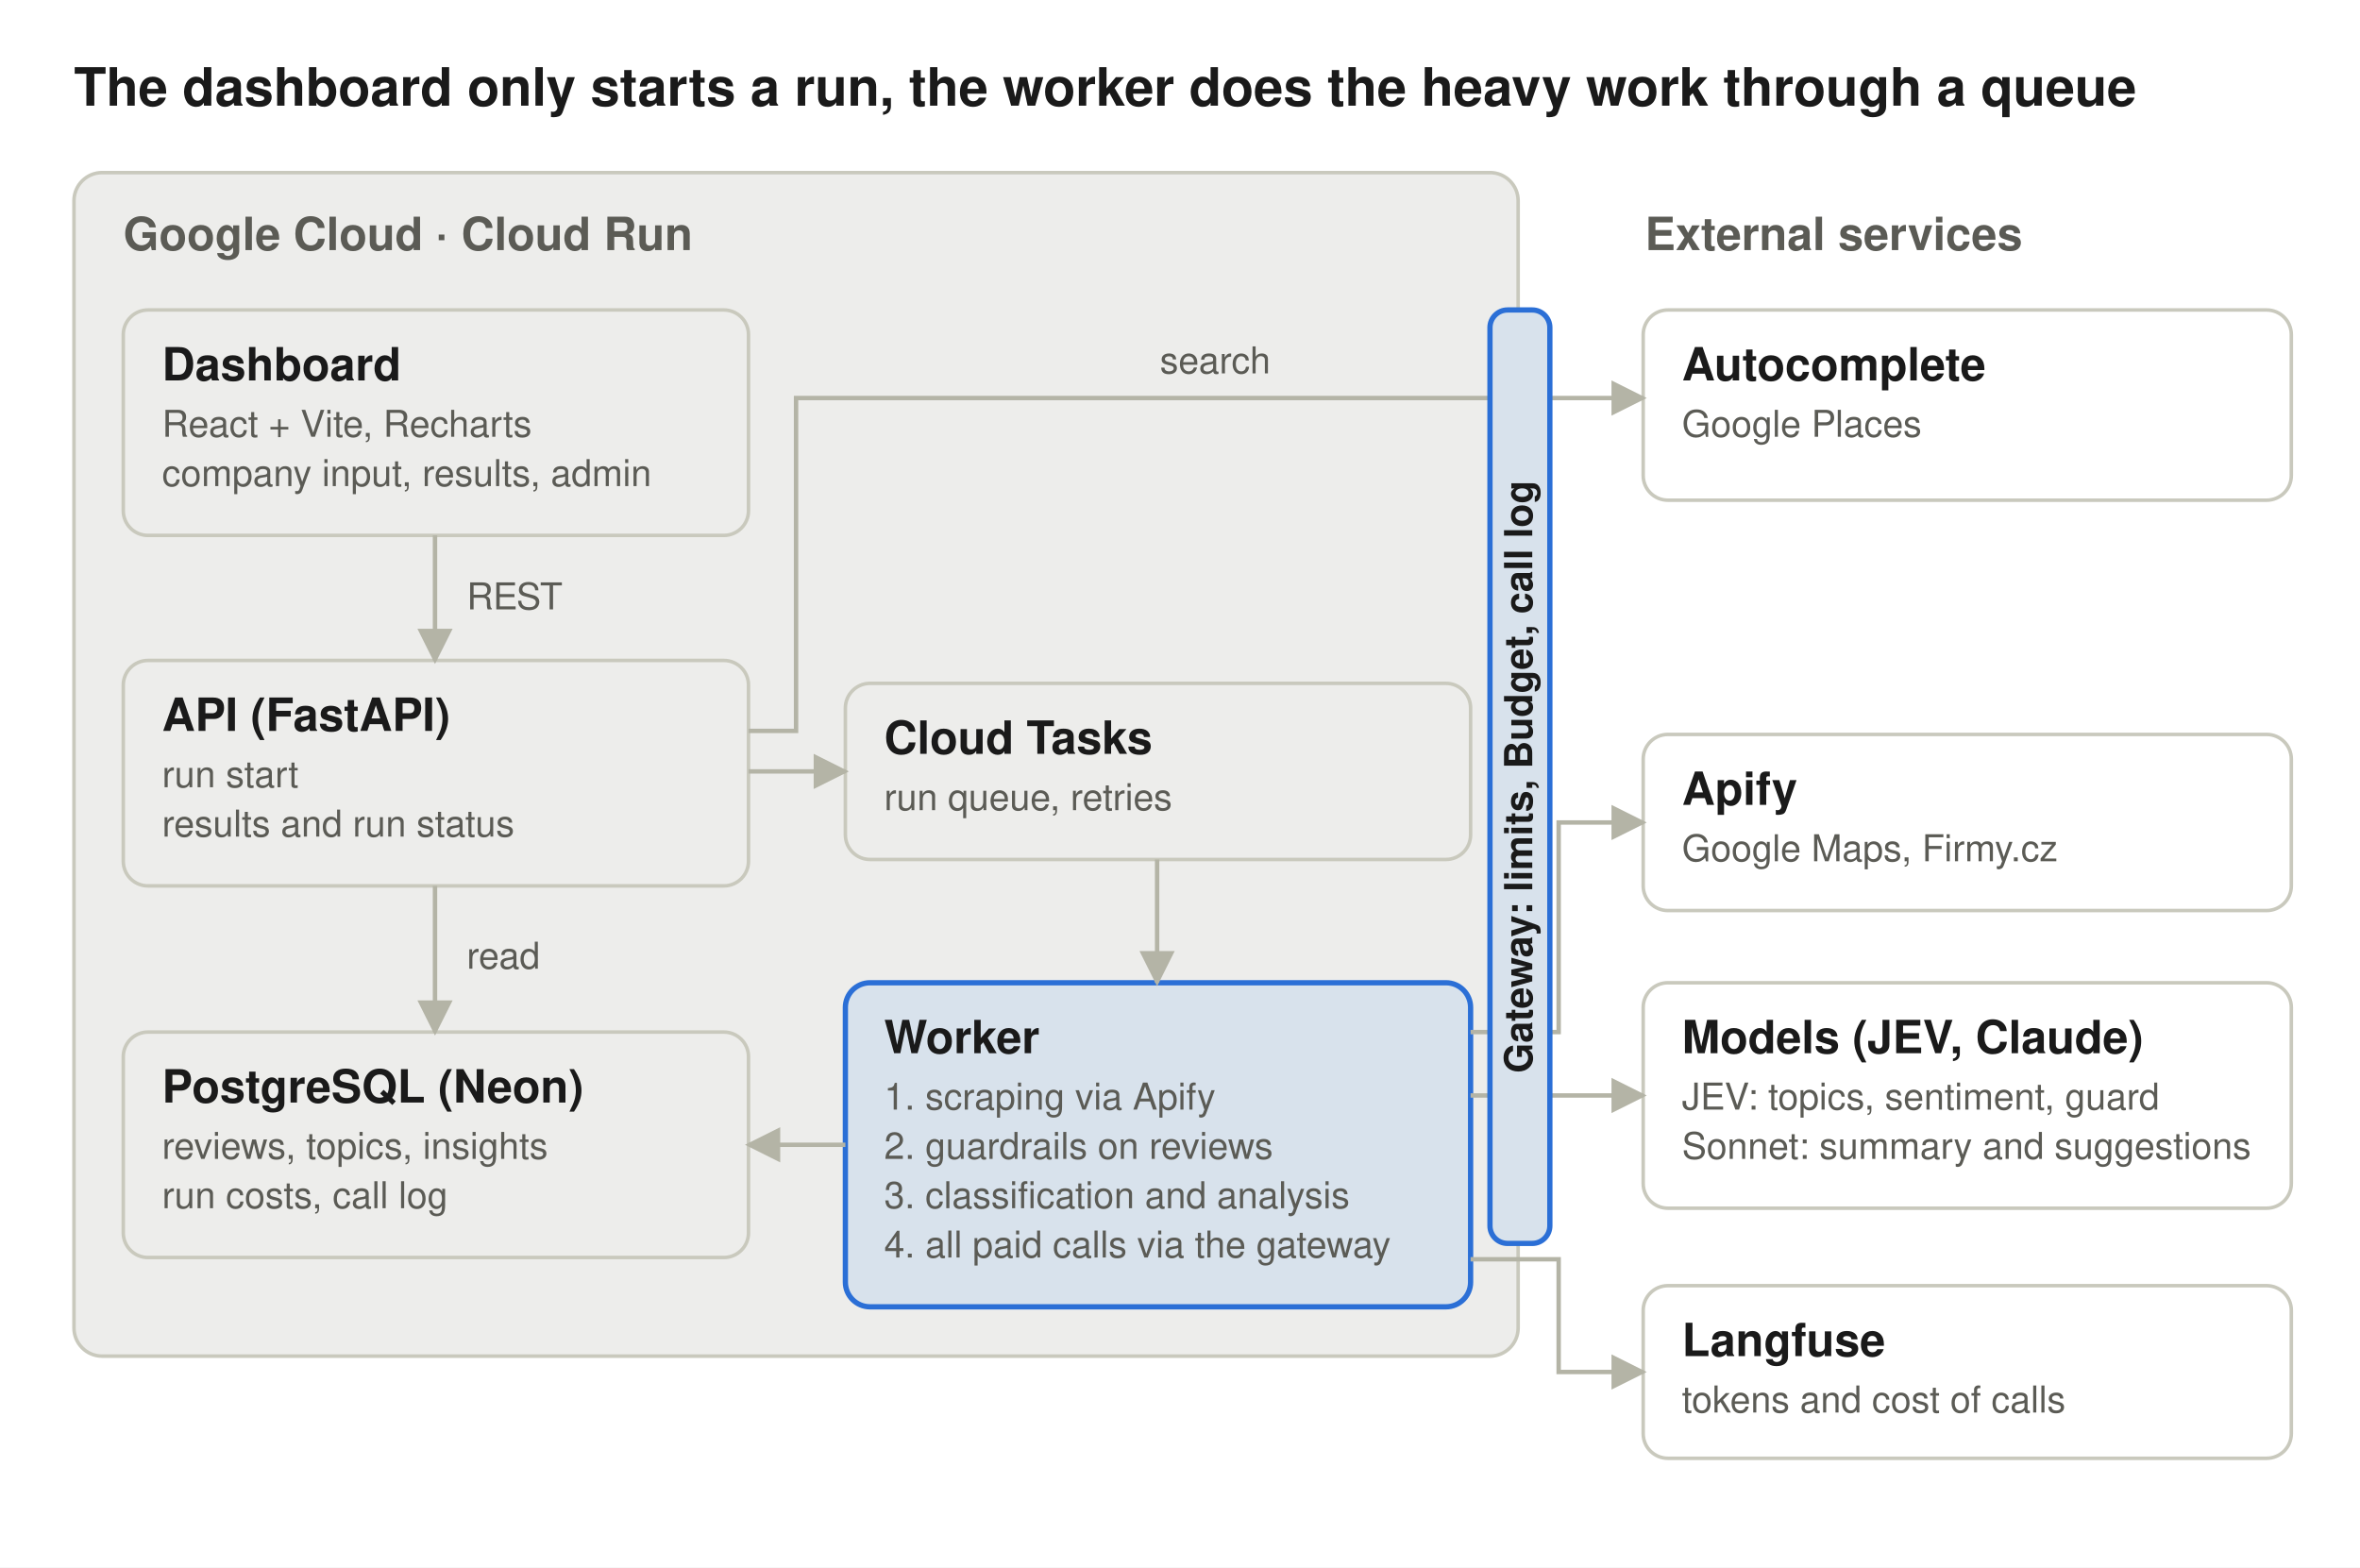
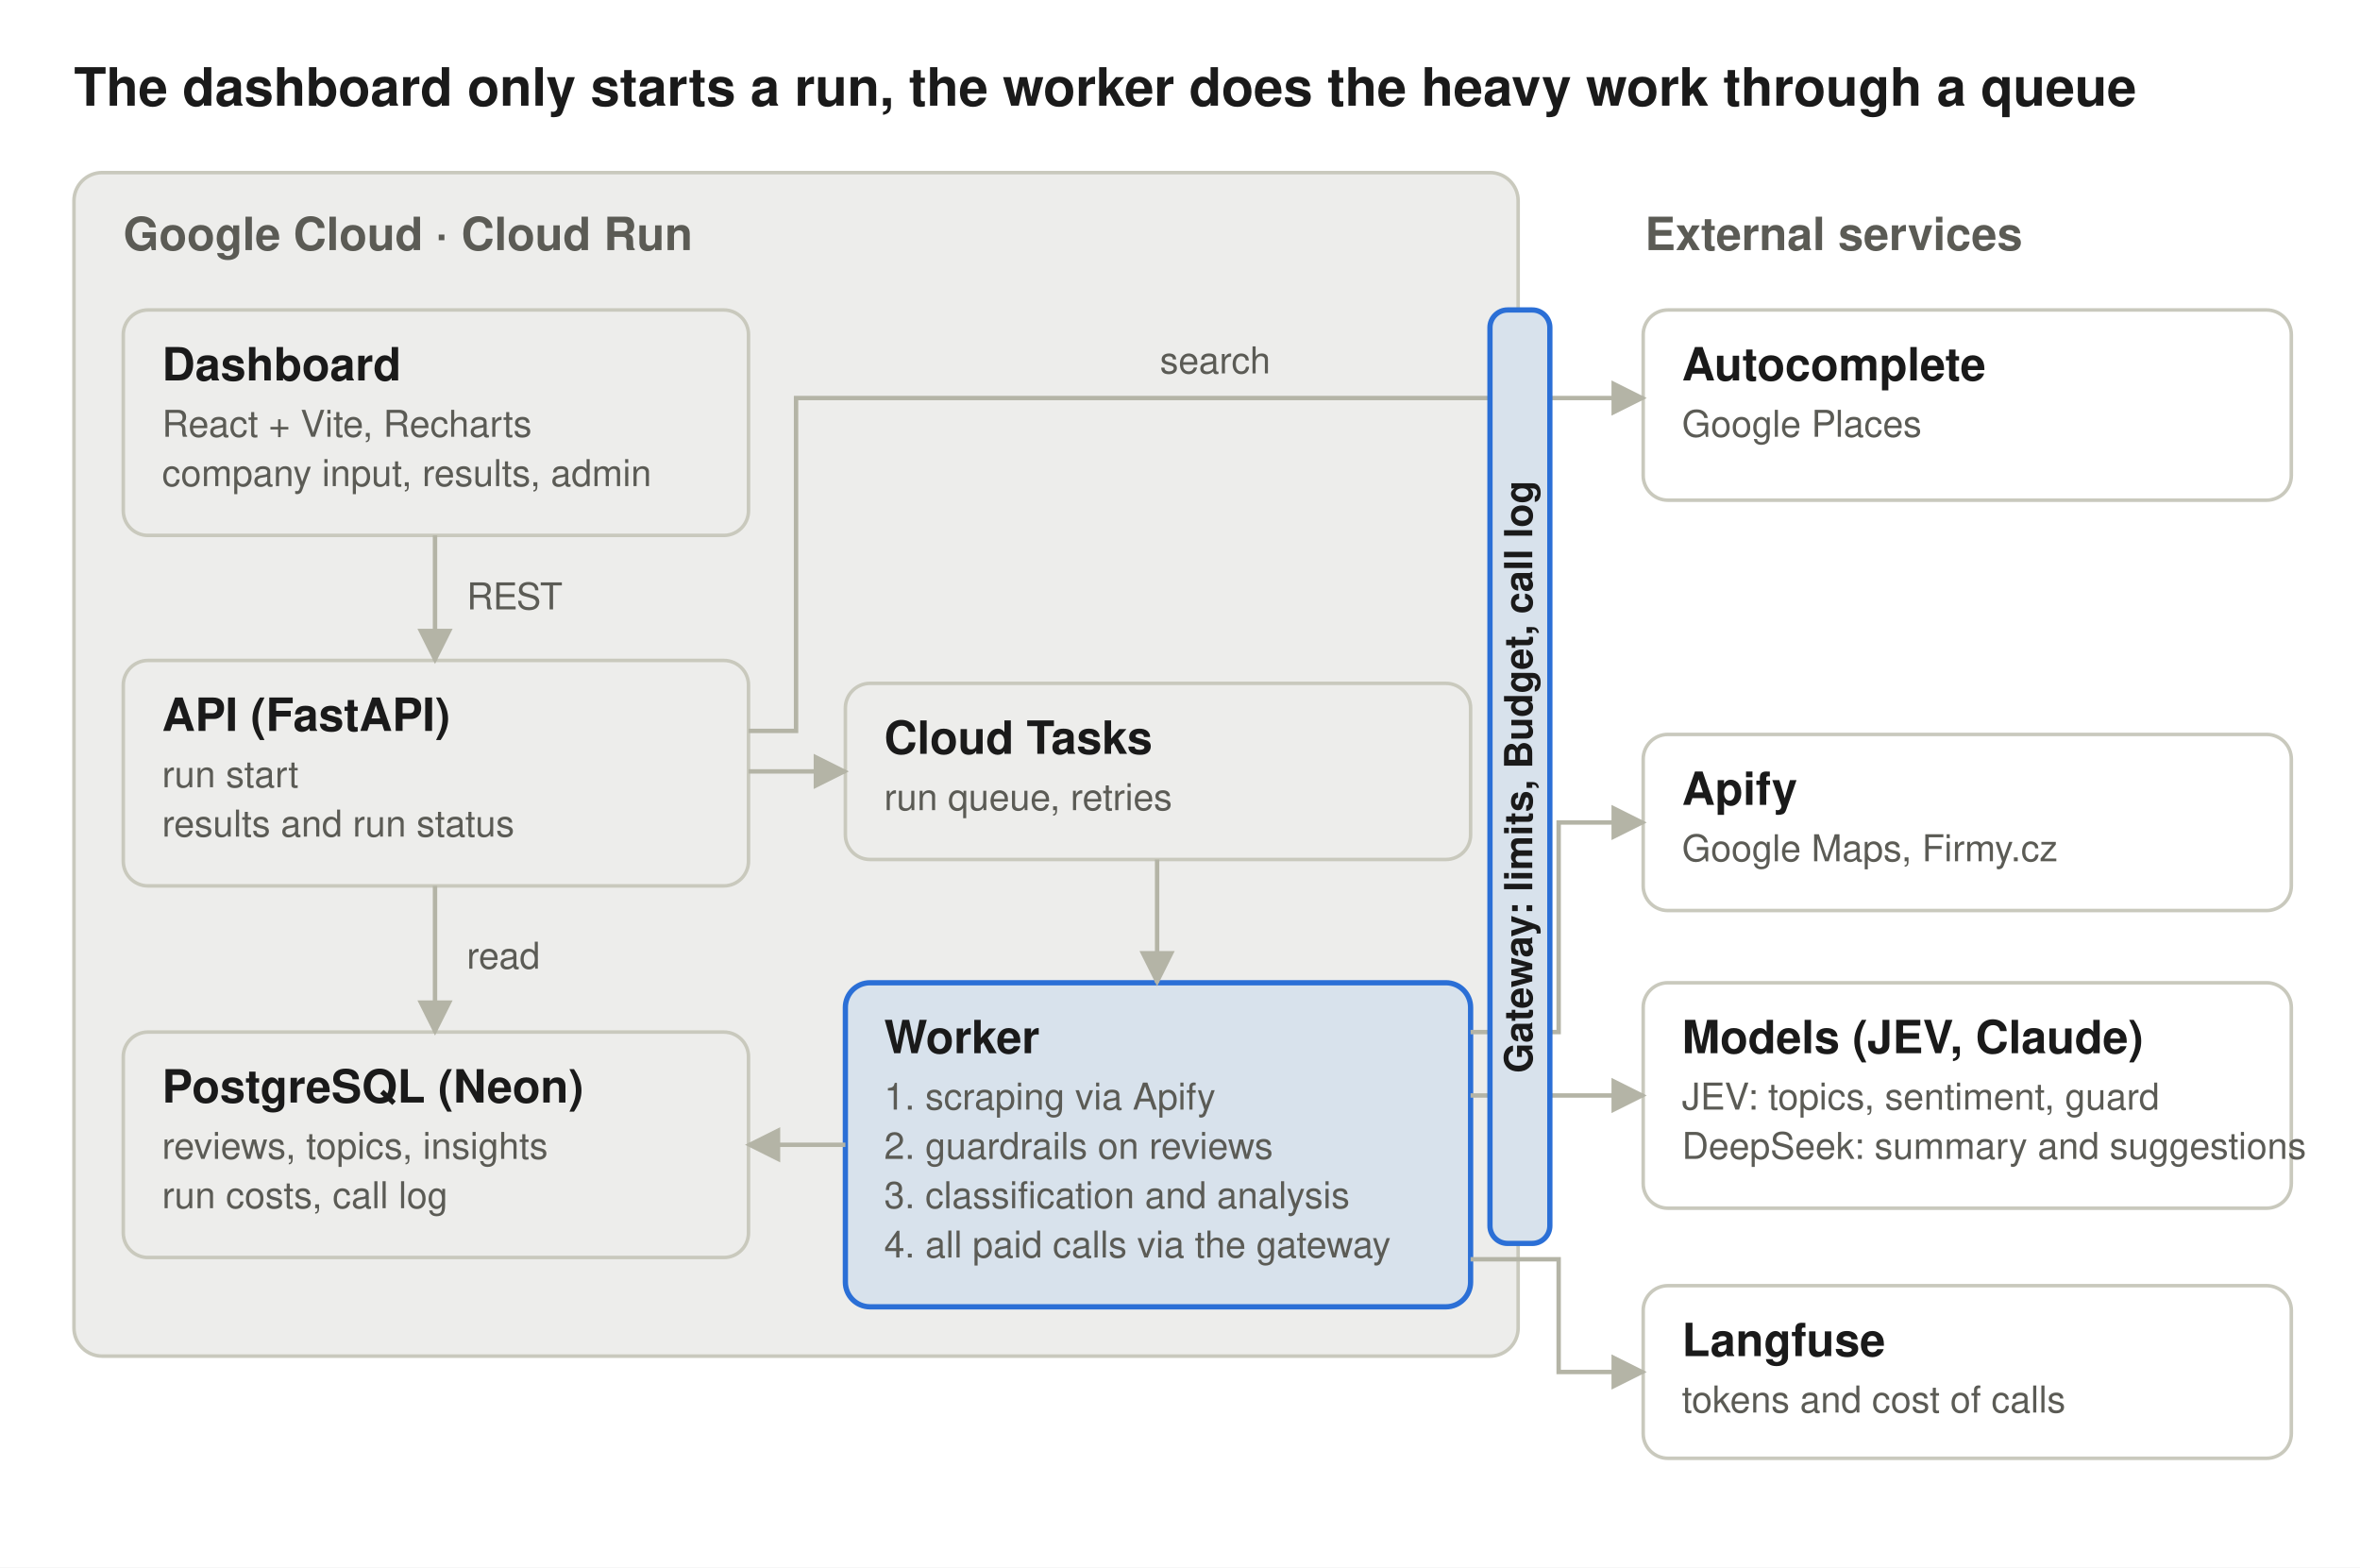
<svg xmlns="http://www.w3.org/2000/svg" width="1340" height="890" viewBox="0 0 1340 890">
  <defs>
    <marker id="a" viewBox="0 0 10 10" refX="9" refY="5" markerWidth="8" markerHeight="8" orient="auto-start-reverse">
      <path d="M0,0 L10,5 L0,10 z" fill="#b4b4a6" />
    </marker>
  </defs>
  <rect width="1340" height="890" fill="#ffffff" />
  <text x="42" y="60" font-family="Helvetica, Arial, sans-serif" font-size="30" font-weight="bold" fill="#1a1a1a" text-anchor="start">The dashboard only starts a run, the worker does the heavy work through a queue</text>
  <rect x="42" y="98" width="820" height="672" rx="16" fill="#ededeb" stroke="#c9c9bd" stroke-width="2" />
  <text x="70" y="142" font-family="Helvetica, Arial, sans-serif" font-size="26" font-weight="bold" fill="#5b5b55" text-anchor="start">Google Cloud · Cloud Run</text>
  <text x="934" y="142" font-family="Helvetica, Arial, sans-serif" font-size="26" font-weight="bold" fill="#5b5b55" text-anchor="start">External services</text>
  <rect x="70" y="176" width="355" height="128" rx="14" fill="#ededeb" stroke="#c9c9bd" stroke-width="2" />
  <text x="92" y="216" font-family="Helvetica, Arial, sans-serif" font-size="26" font-weight="bold" fill="#1a1a1a" text-anchor="start">Dashboard</text>
  <text x="92" y="248" font-family="Helvetica, Arial, sans-serif" font-size="21" font-weight="normal" fill="#5b5b55" text-anchor="start">React + Vite, Recharts</text>
  <text x="92" y="276" font-family="Helvetica, Arial, sans-serif" font-size="21" font-weight="normal" fill="#5b5b55" text-anchor="start">company input, results, admin</text>
  <rect x="70" y="375" width="355" height="128" rx="14" fill="#ededeb" stroke="#c9c9bd" stroke-width="2" />
  <text x="92" y="415" font-family="Helvetica, Arial, sans-serif" font-size="26" font-weight="bold" fill="#1a1a1a" text-anchor="start">API (FastAPI)</text>
  <text x="92" y="447" font-family="Helvetica, Arial, sans-serif" font-size="21" font-weight="normal" fill="#5b5b55" text-anchor="start">run start</text>
  <text x="92" y="475" font-family="Helvetica, Arial, sans-serif" font-size="21" font-weight="normal" fill="#5b5b55" text-anchor="start">results and run status</text>
  <rect x="70" y="586" width="355" height="128" rx="14" fill="#ededeb" stroke="#c9c9bd" stroke-width="2" />
  <text x="92" y="626" font-family="Helvetica, Arial, sans-serif" font-size="26" font-weight="bold" fill="#1a1a1a" text-anchor="start">PostgreSQL (Neon)</text>
  <text x="92" y="658" font-family="Helvetica, Arial, sans-serif" font-size="21" font-weight="normal" fill="#5b5b55" text-anchor="start">reviews, topics, insights</text>
  <text x="92" y="686" font-family="Helvetica, Arial, sans-serif" font-size="21" font-weight="normal" fill="#5b5b55" text-anchor="start">run costs, call log</text>
  <rect x="480" y="388" width="355" height="100" rx="14" fill="#ededeb" stroke="#c9c9bd" stroke-width="2" />
  <text x="502" y="428" font-family="Helvetica, Arial, sans-serif" font-size="26" font-weight="bold" fill="#1a1a1a" text-anchor="start">Cloud Tasks</text>
  <text x="502" y="460" font-family="Helvetica, Arial, sans-serif" font-size="21" font-weight="normal" fill="#5b5b55" text-anchor="start">run queue, retries</text>
  <rect x="480" y="558" width="355" height="184" rx="14" fill="#d8e2ec" stroke="#2b6fd6" stroke-width="3" />
  <text x="502" y="598" font-family="Helvetica, Arial, sans-serif" font-size="26" font-weight="bold" fill="#1a1a1a" text-anchor="start">Worker</text>
  <text x="502" y="630" font-family="Helvetica, Arial, sans-serif" font-size="21" font-weight="normal" fill="#5b5b55" text-anchor="start">1. scraping via Apify</text>
  <text x="502" y="658" font-family="Helvetica, Arial, sans-serif" font-size="21" font-weight="normal" fill="#5b5b55" text-anchor="start">2. guardrails on reviews</text>
  <text x="502" y="686" font-family="Helvetica, Arial, sans-serif" font-size="21" font-weight="normal" fill="#5b5b55" text-anchor="start">3. classification and analysis</text>
  <text x="502" y="714" font-family="Helvetica, Arial, sans-serif" font-size="21" font-weight="normal" fill="#5b5b55" text-anchor="start">4. all paid calls via the gateway</text>
  <rect x="933" y="176" width="368" height="108" rx="14" fill="#ffffff" stroke="#c9c9bd" stroke-width="2" />
  <text x="955" y="216" font-family="Helvetica, Arial, sans-serif" font-size="26" font-weight="bold" fill="#1a1a1a" text-anchor="start">Autocomplete</text>
  <text x="955" y="248" font-family="Helvetica, Arial, sans-serif" font-size="21" font-weight="normal" fill="#5b5b55" text-anchor="start">Google Places</text>
  <rect x="933" y="417" width="368" height="100" rx="14" fill="#ffffff" stroke="#c9c9bd" stroke-width="2" />
  <text x="955" y="457" font-family="Helvetica, Arial, sans-serif" font-size="26" font-weight="bold" fill="#1a1a1a" text-anchor="start">Apify</text>
  <text x="955" y="489" font-family="Helvetica, Arial, sans-serif" font-size="21" font-weight="normal" fill="#5b5b55" text-anchor="start">Google Maps, Firmy.cz</text>
  <rect x="933" y="558" width="368" height="128" rx="14" fill="#ffffff" stroke="#c9c9bd" stroke-width="2" />
  <text x="955" y="598" font-family="Helvetica, Arial, sans-serif" font-size="26" font-weight="bold" fill="#1a1a1a" text-anchor="start">Models (JEV, Claude)</text>
  <text x="955" y="630" font-family="Helvetica, Arial, sans-serif" font-size="21" font-weight="normal" fill="#5b5b55" text-anchor="start">JEV: topics, sentiment, guard</text>
-   <text x="955" y="658" font-family="Helvetica, Arial, sans-serif" font-size="21" font-weight="normal" fill="#5b5b55" text-anchor="start">Sonnet: summary and suggestions</text>
+   <text x="955" y="658" font-family="Helvetica, Arial, sans-serif" font-size="21" font-weight="normal" fill="#5b5b55" text-anchor="start">DeepSeek: summary and suggestions</text>
  <rect x="933" y="730" width="368" height="98" rx="14" fill="#ffffff" stroke="#c9c9bd" stroke-width="2" />
  <text x="955" y="770" font-family="Helvetica, Arial, sans-serif" font-size="26" font-weight="bold" fill="#1a1a1a" text-anchor="start">Langfuse</text>
  <text x="955" y="802" font-family="Helvetica, Arial, sans-serif" font-size="21" font-weight="normal" fill="#5b5b55" text-anchor="start">tokens and cost of calls</text>
  <path d="M247,304 L247,375" fill="none" stroke="#b4b4a6" stroke-width="2.5" marker-end="url(#a)" />
  <text x="265" y="346" font-family="Helvetica, Arial, sans-serif" font-size="21" font-weight="normal" fill="#5b5b55" text-anchor="start">REST</text>
  <path d="M247,503 L247,586" fill="none" stroke="#b4b4a6" stroke-width="2.5" marker-end="url(#a)" />
  <text x="265" y="550" font-family="Helvetica, Arial, sans-serif" font-size="21" font-weight="normal" fill="#5b5b55" text-anchor="start">read</text>
  <path d="M425,438 L480,438" fill="none" stroke="#b4b4a6" stroke-width="2.5" marker-end="url(#a)" />
  <path d="M657,488 L657,558" fill="none" stroke="#b4b4a6" stroke-width="2.5" marker-end="url(#a)" />
  <path d="M480,650 L425,650" fill="none" stroke="#b4b4a6" stroke-width="2.5" marker-end="url(#a)" />
  <path d="M425,415 L452,415 L452,226 L933,226" fill="none" stroke="#b4b4a6" stroke-width="2.5" marker-end="url(#a)" />
  <text x="690" y="212" font-family="Helvetica, Arial, sans-serif" font-size="21" font-weight="normal" fill="#5b5b55" text-anchor="middle">search</text>
  <path d="M835,586 L885,586 L885,467 L933,467" fill="none" stroke="#b4b4a6" stroke-width="2.5" marker-end="url(#a)" />
  <path d="M835,622 L933,622" fill="none" stroke="#b4b4a6" stroke-width="2.5" marker-end="url(#a)" />
  <path d="M835,715 L885,715 L885,779 L933,779" fill="none" stroke="#b4b4a6" stroke-width="2.5" marker-end="url(#a)" />
  <rect x="846" y="176" width="34" height="530" rx="10" fill="#d8e2ec" stroke="#2b6fd6" stroke-width="3" />
  <g transform="translate(870,441) rotate(-90)">
    <text x="0" y="0" font-family="Helvetica, Arial, sans-serif" font-size="22" font-weight="bold" fill="#1a1a1a" text-anchor="middle">Gateway: limits, Budget, call log</text>
  </g>
</svg>
